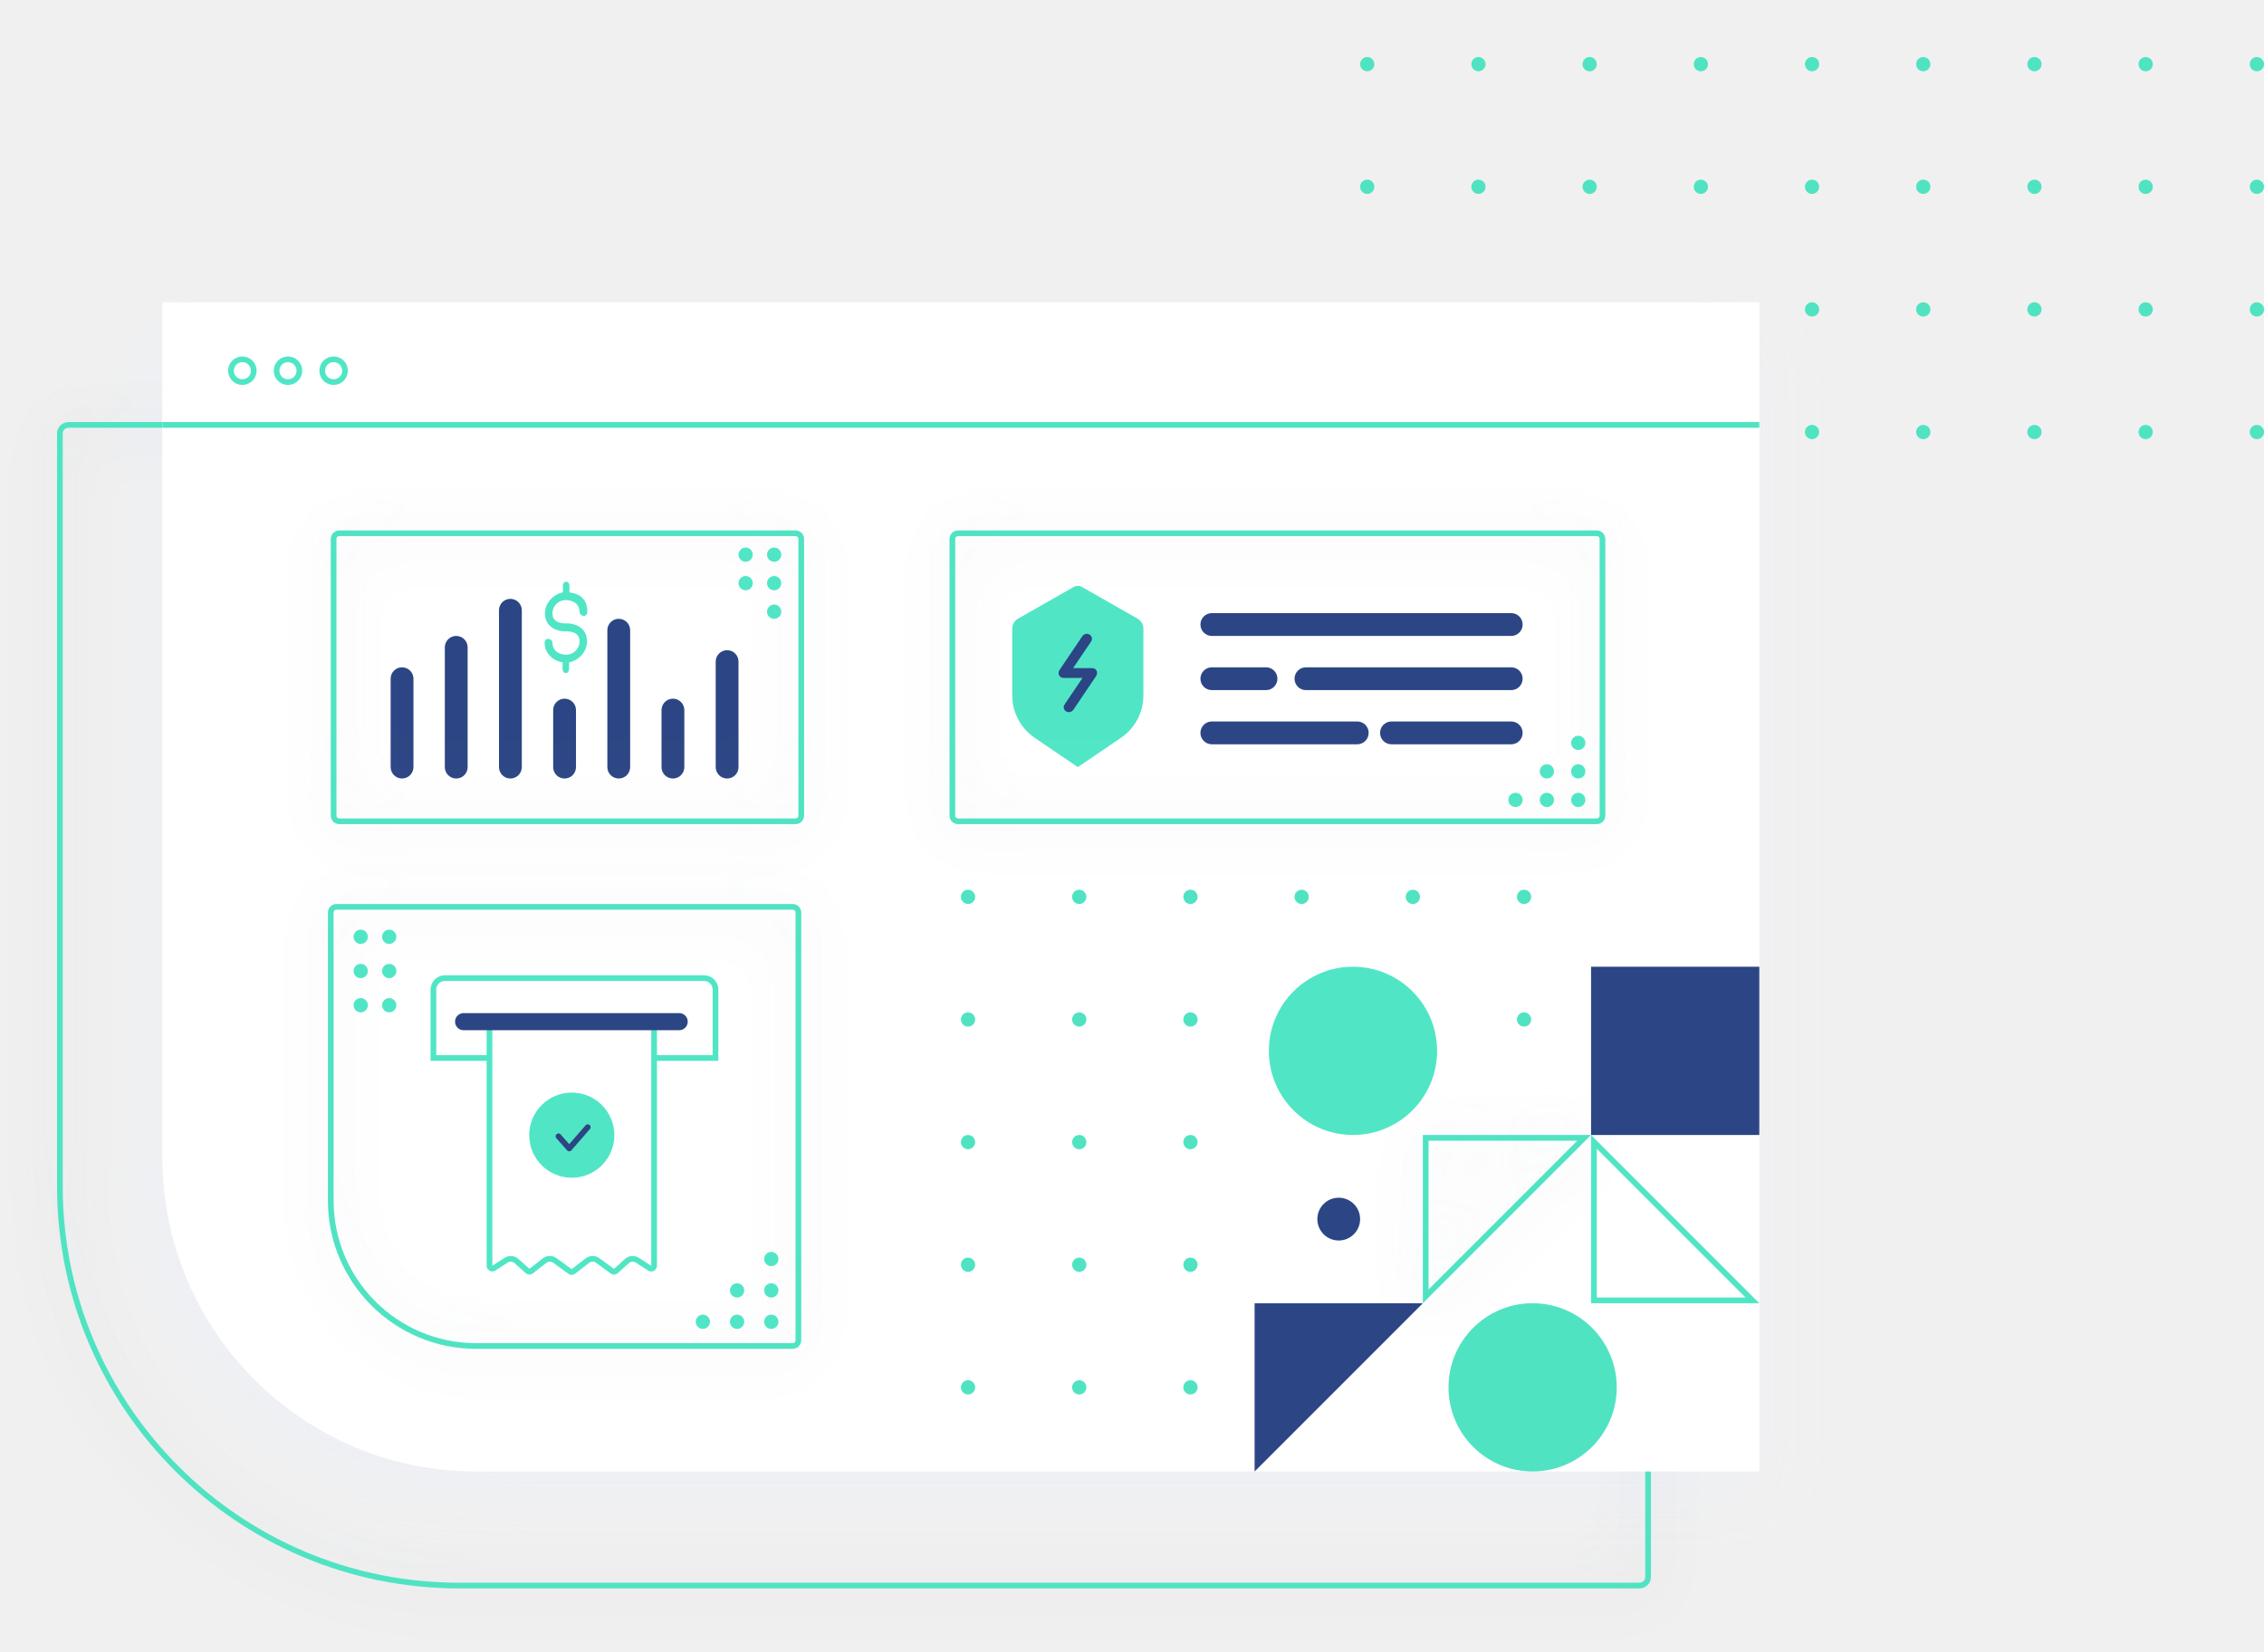
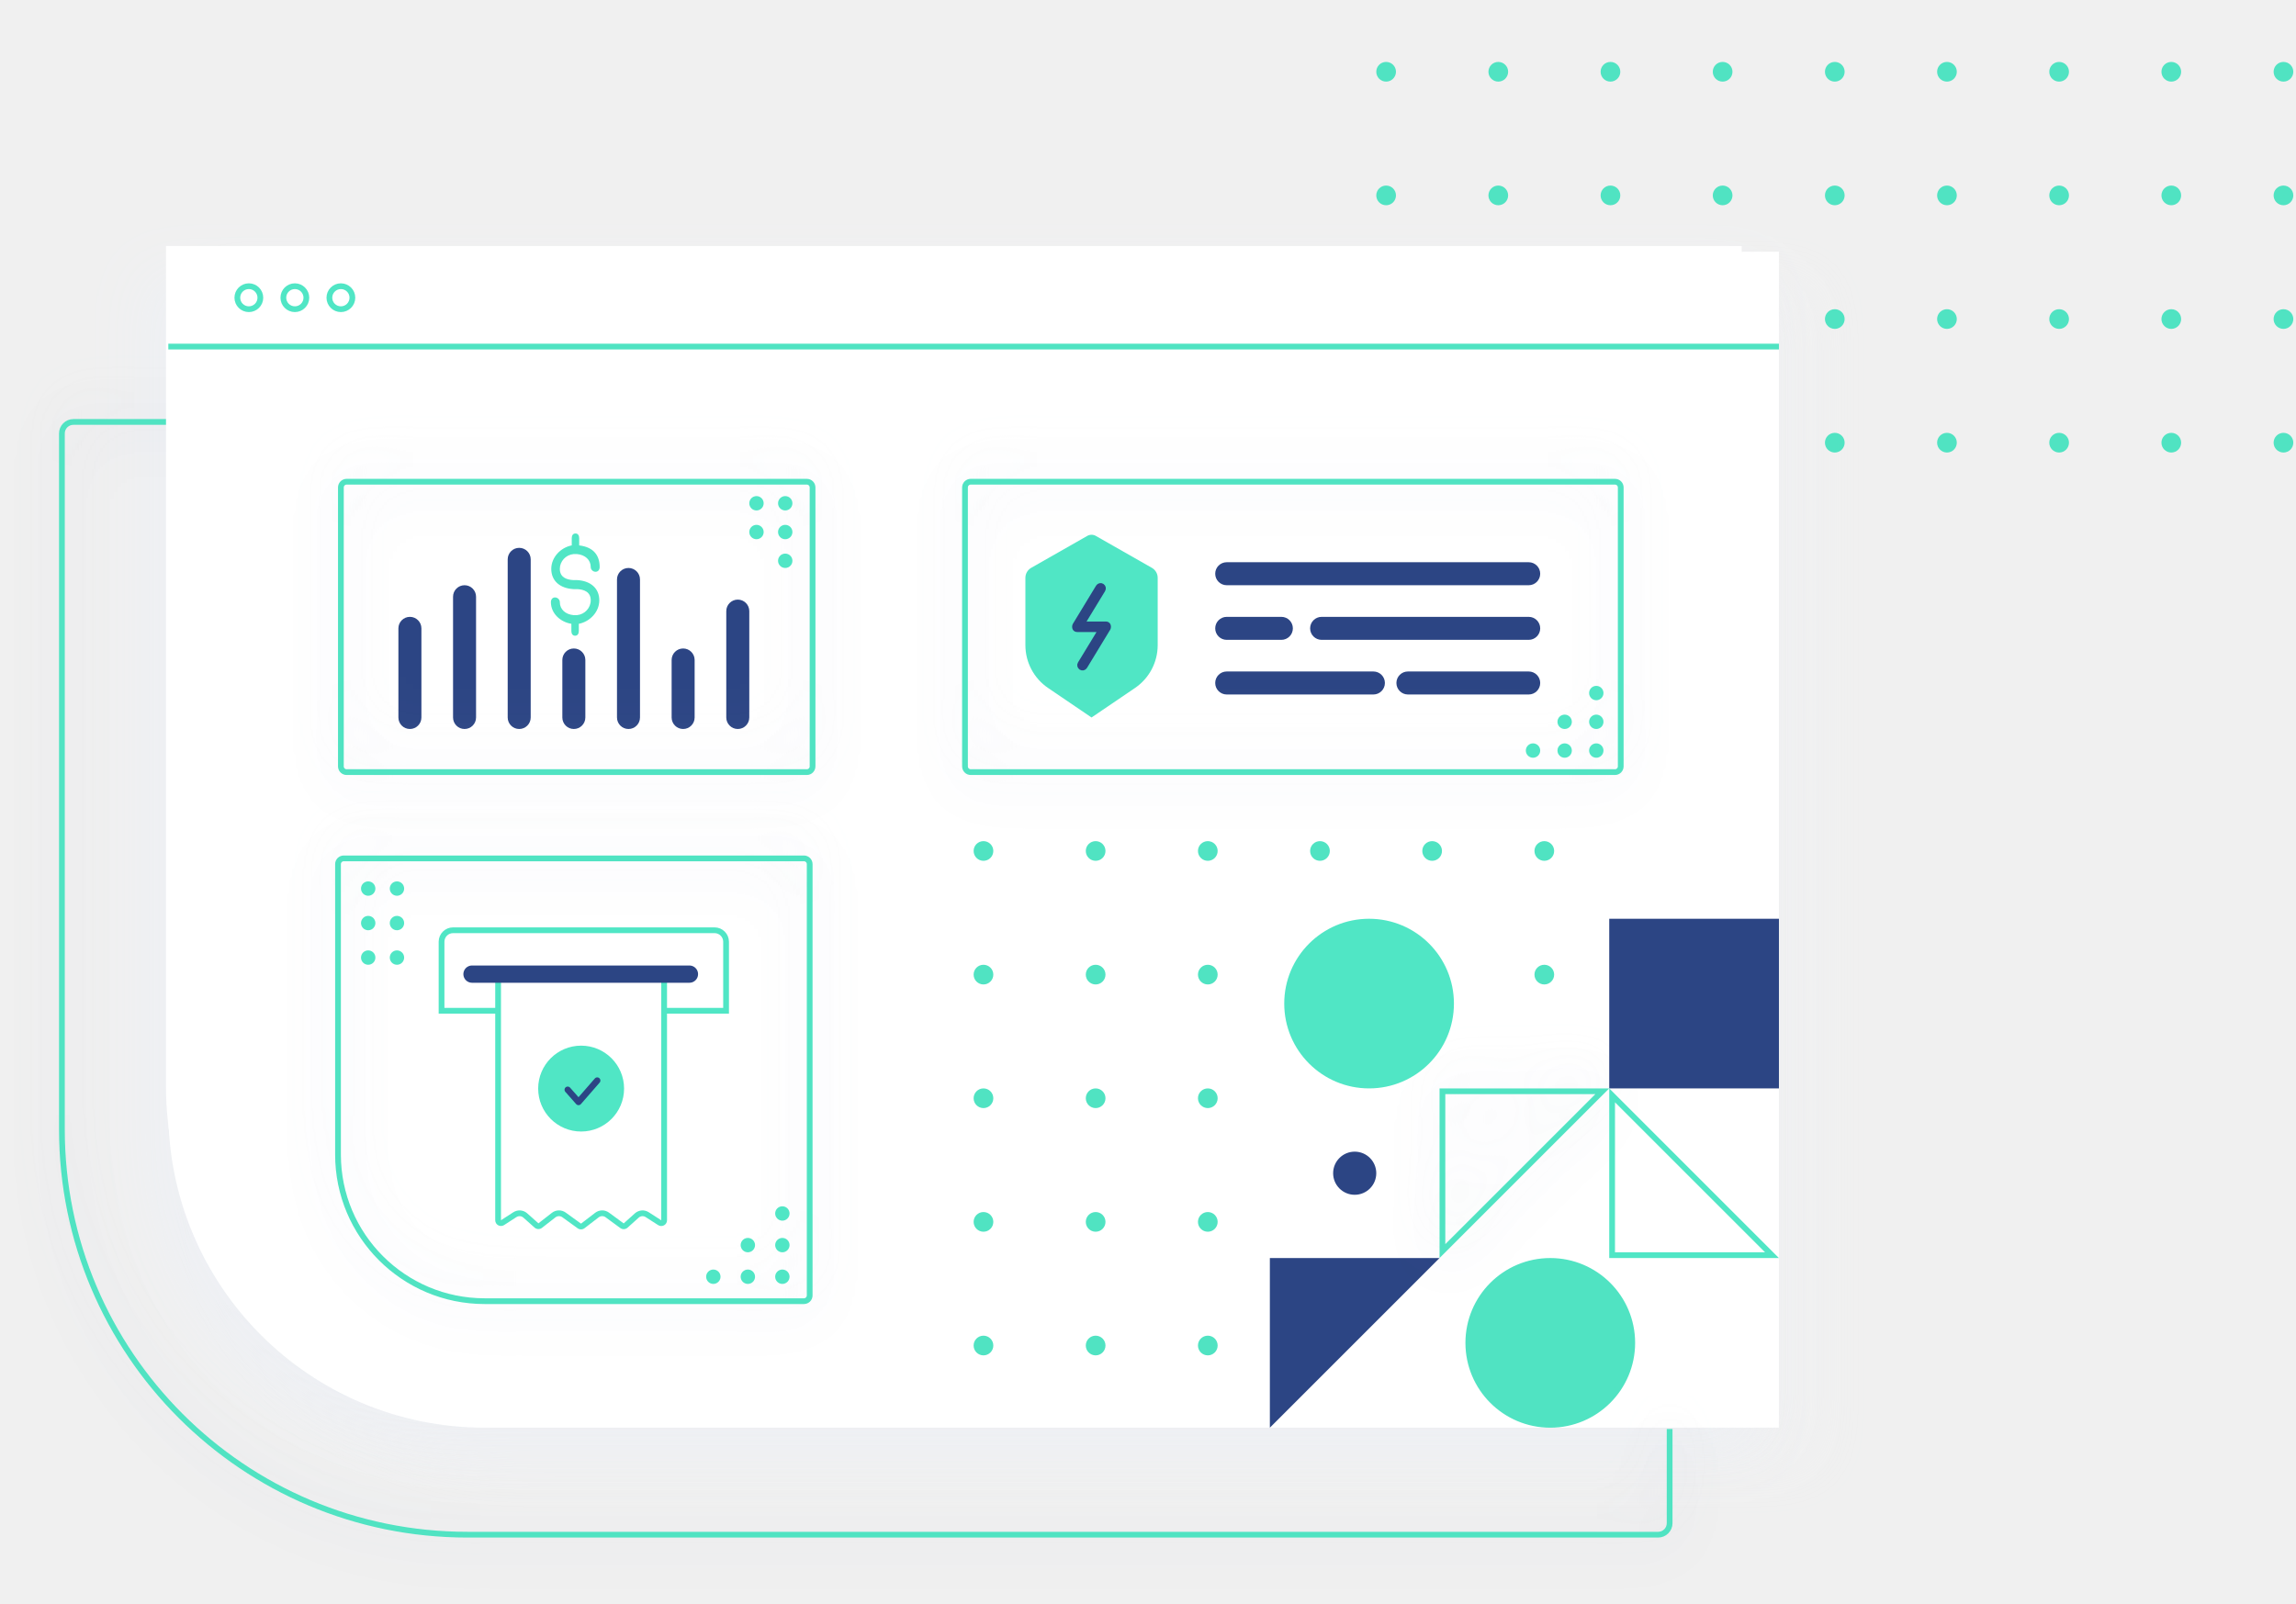
- <svg xmlns="http://www.w3.org/2000/svg" width="794" height="579" viewBox="0 0 794 579" fill="none">
+ <svg xmlns="http://www.w3.org/2000/svg" width="816" height="570" viewBox="0 0 816 570" fill="none">
  <g filter="url(#filter0_dd)">
-     <path d="M57 106H617V515H167C106.249 515 57 465.751 57 405V106Z" fill="white" />
+     <path d="M59.82 89.476H632.231V507.541H172.258C110.16 507.541 59.82 457.2 59.82 395.103V89.476Z" fill="white" />
  </g>
  <g filter="url(#filter1_dd)">
-     <path d="M21 152C21 150.343 22.343 149 24 149H578V553C578 554.657 576.657 556 575 556H161C83.68 556 21 493.32 21 416V152Z" stroke="#50E3C2" stroke-width="2" />
-   </g>
-   <path d="M57 107H617V516H167C106.249 516 57 466.751 57 406V107Z" fill="white" />
-   <circle cx="85" cy="130" r="4" stroke="#50E6C5" stroke-width="2" />
-   <circle cx="101" cy="130" r="4" stroke="#50E6C5" stroke-width="2" />
-   <circle cx="117" cy="130" r="4" stroke="#50E6C5" stroke-width="2" />
-   <path d="M440 516V457H499L440 516Z" fill="#2C4584" />
+     <path d="M593.389 150H26.089C23.831 150 22 151.831 22 154.089V401.452C22 481.05 86.527 545.577 166.125 545.577H589.3C591.558 545.577 593.389 543.746 593.389 541.488V508" stroke="#50E3C2" stroke-width="2.044" />
+   </g>
+   <path d="M59 87.449H619V496.449H169C108.249 496.449 59 447.201 59 386.449V87.449Z" fill="white" />
+   <circle cx="88.441" cy="105.831" r="4.089" stroke="#50E6C5" stroke-width="2.044" />
+   <circle cx="104.795" cy="105.831" r="4.089" stroke="#50E6C5" stroke-width="2.044" />
+   <circle cx="121.15" cy="105.831" r="4.089" stroke="#50E6C5" stroke-width="2.044" />
+   <path d="M451.309 507.541V447.233H511.616L451.309 507.541Z" fill="#2C4584" />
  <g filter="url(#filter2_dd)">
-     <path d="M555.586 399L500 454.586V399H555.586Z" stroke="#50E3C2" stroke-width="2" />
-   </g>
-   <path d="M559 400.414L614.586 456H559V400.414Z" stroke="#50E6C5" stroke-width="2" />
-   <circle cx="474.5" cy="368.5" r="29.5" fill="#50E6C5" />
-   <circle cx="469.5" cy="427.5" r="7.5" fill="#2C4584" />
-   <circle cx="537.5" cy="486.5" r="28.5" fill="#50E3C2" stroke="#50E3C2" stroke-width="2" />
-   <rect x="558" y="339" width="59" height="59" fill="#2C4584" />
-   <circle cx="339.5" cy="314.5" r="2.5" fill="#50E3C2" />
-   <circle cx="339.5" cy="357.5" r="2.5" fill="#50E3C2" />
-   <circle cx="339.5" cy="400.5" r="2.5" fill="#50E3C2" />
-   <circle cx="339.5" cy="443.5" r="2.5" fill="#50E3C2" />
-   <circle cx="339.5" cy="486.5" r="2.5" fill="#50E3C2" />
-   <circle cx="378.5" cy="314.5" r="2.5" fill="#50E3C2" />
-   <circle cx="378.5" cy="357.5" r="2.5" fill="#50E3C2" />
-   <circle cx="378.5" cy="400.5" r="2.5" fill="#50E3C2" />
-   <circle cx="378.5" cy="443.5" r="2.5" fill="#50E3C2" />
-   <circle cx="378.5" cy="486.5" r="2.5" fill="#50E3C2" />
-   <circle cx="417.5" cy="314.5" r="2.5" fill="#50E3C2" />
-   <circle cx="417.5" cy="357.5" r="2.5" fill="#50E3C2" />
-   <circle cx="417.5" cy="400.5" r="2.5" fill="#50E3C2" />
-   <circle cx="417.5" cy="443.5" r="2.5" fill="#50E3C2" />
-   <circle cx="417.5" cy="486.5" r="2.5" fill="#50E3C2" />
-   <circle cx="456.5" cy="314.5" r="2.5" fill="#50E3C2" />
-   <circle cx="495.5" cy="314.5" r="2.5" fill="#50E3C2" />
-   <circle cx="534.5" cy="314.5" r="2.5" fill="#50E3C2" />
-   <circle cx="534.5" cy="357.5" r="2.5" fill="#50E3C2" />
-   <rect x="137" y="234" width="8" height="39" rx="4" fill="#2C4584" />
-   <rect x="156" y="223" width="8" height="50" rx="4" fill="#2C4584" />
-   <rect x="175" y="210" width="8" height="63" rx="4" fill="#2C4584" />
-   <rect x="194" y="245" width="8" height="28" rx="4" fill="#2C4584" />
-   <rect x="213" y="217" width="8" height="56" rx="4" fill="#2C4584" />
-   <rect x="232" y="245" width="8" height="28" rx="4" fill="#2C4584" />
-   <rect x="251" y="228" width="8" height="45" rx="4" fill="#2C4584" />
-   <path d="M197.985 210.445C198.328 210.445 198.672 210.445 199.015 210.445C201.534 210.671 203.252 212.254 203.252 214.516C203.252 215.307 203.939 215.986 204.74 215.986C205.542 215.986 206 215.307 206 214.516C206 211.011 204.282 208.297 199.702 207.731V205.47C199.702 204.678 199.359 204 198.557 204C197.756 204 197.412 204.678 197.412 205.47V207.731C193.977 208.41 191.115 211.463 191.115 215.081C191.115 218.813 193.748 221.187 197.985 221.413C198.328 221.413 198.557 221.413 199.13 221.413C201.076 221.526 203.252 222.205 203.252 224.919C203.252 227.293 201.42 229.329 199.015 229.555C198.672 229.555 198.328 229.555 197.985 229.555C195.466 229.329 193.748 227.746 193.748 225.484C193.748 224.693 193.061 224.014 192.26 224.014C191.458 224.014 191 224.693 191 225.484C191 228.989 193.863 231.703 197.298 232.269V234.53C197.298 235.322 197.641 236 198.443 236C199.244 236 199.588 235.322 199.588 234.53V232.269C203.023 231.59 205.885 228.537 205.885 224.919C205.885 221.187 203.252 218.813 199.015 218.587C198.672 218.587 198.443 218.587 197.87 218.587C195.924 218.473 193.748 217.795 193.748 215.081C193.748 212.707 195.58 210.671 197.985 210.445Z" fill="#50E6C5" />
+     <path d="M569.456 387.948L512.638 444.765V387.948H569.456Z" stroke="#50E3C2" stroke-width="2.044" />
+   </g>
+   <path d="M572.946 389.393L629.764 446.211H572.946V389.393Z" stroke="#50E6C5" stroke-width="2.044" />
+   <circle cx="486.573" cy="356.772" r="30.154" fill="#50E6C5" />
+   <circle cx="481.462" cy="417.079" r="7.666" fill="#2C4584" />
+   <circle cx="550.97" cy="477.387" r="29.132" fill="#50E3C2" stroke="#50E3C2" stroke-width="2.044" />
+   <rect x="571.924" y="326.618" width="60.308" height="60.308" fill="#2C4584" />
+   <circle cx="349.526" cy="302.519" r="3.5" fill="#50E3C2" />
+   <circle cx="349.526" cy="346.472" r="3.5" fill="#50E3C2" />
+   <circle cx="349.526" cy="390.425" r="3.5" fill="#50E3C2" />
+   <circle cx="349.526" cy="434.378" r="3.5" fill="#50E3C2" />
+   <circle cx="349.526" cy="478.331" r="3.5" fill="#50E3C2" />
+   <circle cx="389.39" cy="302.519" r="3.5" fill="#50E3C2" />
+   <circle cx="389.39" cy="346.472" r="3.5" fill="#50E3C2" />
+   <circle cx="389.39" cy="390.425" r="3.5" fill="#50E3C2" />
+   <circle cx="389.39" cy="434.378" r="3.5" fill="#50E3C2" />
+   <circle cx="389.39" cy="478.331" r="3.5" fill="#50E3C2" />
+   <circle cx="429.255" cy="302.519" r="3.5" fill="#50E3C2" />
+   <circle cx="429.255" cy="346.472" r="3.5" fill="#50E3C2" />
+   <circle cx="429.255" cy="390.425" r="3.5" fill="#50E3C2" />
+   <circle cx="429.255" cy="434.378" r="3.5" fill="#50E3C2" />
+   <circle cx="429.255" cy="478.331" r="3.5" fill="#50E3C2" />
+   <circle cx="469.119" cy="302.519" r="3.5" fill="#50E3C2" />
+   <circle cx="508.983" cy="302.519" r="3.5" fill="#50E3C2" />
+   <circle cx="548.848" cy="302.519" r="3.5" fill="#50E3C2" />
+   <circle cx="548.848" cy="346.472" r="3.5" fill="#50E3C2" />
+   <rect x="141.593" y="219.291" width="8.177" height="39.864" rx="4.089" fill="#2C4584" />
+   <rect x="161.014" y="208.047" width="8.177" height="51.108" rx="4.089" fill="#2C4584" />
+   <rect x="180.435" y="194.759" width="8.177" height="64.396" rx="4.089" fill="#2C4584" />
+   <rect x="199.856" y="230.534" width="8.177" height="28.621" rx="4.089" fill="#2C4584" />
+   <rect x="219.278" y="201.914" width="8.177" height="57.241" rx="4.089" fill="#2C4584" />
+   <rect x="238.698" y="230.534" width="8.177" height="28.621" rx="4.089" fill="#2C4584" />
+   <rect x="258.12" y="213.158" width="8.177" height="45.997" rx="4.089" fill="#2C4584" />
+   <path d="M203.861 196.97C204.258 196.97 204.654 196.97 205.051 196.97C207.962 197.227 209.947 199.026 209.947 201.595C209.947 202.494 210.741 203.265 211.667 203.265C212.593 203.265 213.122 202.494 213.122 201.595C213.122 197.613 211.138 194.529 205.845 193.887V191.318C205.845 190.419 205.448 189.648 204.522 189.648C203.596 189.648 203.199 190.419 203.199 191.318V193.887C199.23 194.658 195.922 198.126 195.922 202.237C195.922 206.476 198.965 209.174 203.861 209.431C204.258 209.431 204.522 209.431 205.184 209.431C207.433 209.559 209.947 210.33 209.947 213.413C209.947 216.111 207.83 218.423 205.051 218.68C204.654 218.68 204.258 218.68 203.861 218.68C200.95 218.423 198.965 216.625 198.965 214.056C198.965 213.156 198.171 212.386 197.245 212.386C196.319 212.386 195.79 213.156 195.79 214.056C195.79 218.038 199.098 221.121 203.067 221.763V224.332C203.067 225.232 203.464 226.002 204.39 226.002C205.316 226.002 205.713 225.232 205.713 224.332V221.763C209.682 220.992 212.99 217.524 212.99 213.413C212.99 209.174 209.947 206.476 205.051 206.219C204.654 206.219 204.39 206.219 203.728 206.219C201.479 206.091 198.965 205.32 198.965 202.237C198.965 199.539 201.082 197.227 203.861 196.97Z" fill="#50E6C5" />
  <g filter="url(#filter3_dd)">
-     <rect x="117" y="187" width="164" height="101" rx="2" stroke="#50E3C2" stroke-width="2" />
-   </g>
-   <path d="M357.02 216.952L376.515 205.846C377.436 205.322 378.564 205.322 379.485 205.846L398.98 216.952C400.229 217.663 401 218.99 401 220.427V243.844C401 249.808 398.047 255.384 393.114 258.735L378 269L362.886 258.735C357.953 255.384 355 249.808 355 243.844V220.427C355 218.99 355.771 217.663 357.02 216.952Z" fill="#50E6C5" />
-   <rect width="27" height="8" rx="4" transform="matrix(-1 0 0 1 448 234)" fill="#2C4584" />
-   <rect x="484" y="253" width="50" height="8" rx="4" fill="#2C4584" />
-   <rect x="421" y="253" width="59" height="8" rx="4" fill="#2C4584" />
-   <rect x="454" y="234" width="80" height="8" rx="4" fill="#2C4584" />
-   <rect x="421" y="215" width="113" height="8" rx="4" fill="#2C4584" />
-   <path d="M382.883 235.024H374.938L382.055 224.508C382.386 224.058 382.221 223.457 381.724 223.156C381.228 222.856 380.566 223.006 380.234 223.457L372.124 235.474C371.959 235.775 371.959 236.225 372.124 236.526C372.29 236.826 372.621 236.976 373.117 236.976H381.062L373.945 247.492C373.614 247.942 373.779 248.543 374.276 248.844C374.772 249.144 375.434 248.994 375.766 248.543L383.876 236.526C384.041 236.225 384.041 235.775 383.876 235.474C383.71 235.174 383.379 235.024 382.883 235.024Z" fill="#2C4584" stroke="#2C4584" stroke-width="1.5" stroke-miterlimit="10" />
+     <rect x="121.15" y="171.249" width="167.635" height="103.238" rx="2.044" stroke="#50E3C2" stroke-width="2.044" />
+   </g>
+   <path d="M366.49 201.864L386.417 190.513C387.358 189.977 388.511 189.977 389.452 190.513L409.379 201.864C410.656 202.592 411.444 203.948 411.444 205.417V229.353C411.444 235.449 408.425 241.149 403.383 244.573L387.935 255.066L372.486 244.573C367.444 241.149 364.425 235.449 364.425 229.353V205.417C364.425 203.948 365.213 202.592 366.49 201.864Z" fill="#50E6C5" />
+   <rect width="27.598" height="8.177" rx="4.089" transform="matrix(-1 0 0 1 459.486 219.291)" fill="#2C4584" />
+   <rect x="496.284" y="238.712" width="51.108" height="8.177" rx="4.089" fill="#2C4584" />
+   <rect x="431.887" y="238.712" width="60.308" height="8.177" rx="4.089" fill="#2C4584" />
+   <rect x="465.619" y="219.291" width="81.773" height="8.177" rx="4.089" fill="#2C4584" />
+   <rect x="431.887" y="199.87" width="115.504" height="8.177" rx="4.089" fill="#2C4584" />
+   <path d="M392.925 221.707H384.805L392.08 209.76C392.418 209.248 392.249 208.566 391.741 208.224C391.234 207.883 390.557 208.054 390.218 208.566L381.928 222.219C381.759 222.56 381.759 223.072 381.928 223.413C382.098 223.755 382.436 223.925 382.944 223.925H391.064L383.789 235.871C383.451 236.383 383.62 237.066 384.128 237.407C384.635 237.749 385.312 237.578 385.65 237.066L393.941 223.413C394.11 223.072 394.11 222.56 393.941 222.219C393.771 221.877 393.433 221.707 392.925 221.707Z" fill="#2C4584" stroke="#2C4584" stroke-width="1.533" stroke-miterlimit="10" />
  <g filter="url(#filter4_dd)">
-     <rect x="334" y="187" width="228" height="101" rx="2" stroke="#50E3C2" stroke-width="2" />
-   </g>
-   <path d="M57 149H617" stroke="#50E3C2" stroke-width="2" />
-   <circle r="2.5" transform="matrix(1 0 0 -1 553.5 270.5)" fill="#50E6C5" />
-   <circle r="2.5" transform="matrix(1 0 0 -1 553.5 260.5)" fill="#50E6C5" />
-   <circle r="2.5" transform="matrix(1 0 0 -1 553.5 280.5)" fill="#50E6C5" />
-   <circle r="2.5" transform="matrix(1 0 0 -1 542.5 280.5)" fill="#50E6C5" />
-   <circle r="2.5" transform="matrix(1 0 0 -1 542.5 270.5)" fill="#50E6C5" />
-   <circle r="2.5" transform="matrix(1 0 0 -1 531.5 280.5)" fill="#50E6C5" />
-   <circle r="2.5" transform="matrix(1 0 0 -1 261.5 194.5)" fill="#50E6C5" />
-   <circle r="2.5" transform="matrix(1 0 0 -1 271.5 194.5)" fill="#50E6C5" />
-   <circle r="2.5" transform="matrix(1 0 0 -1 271.5 204.5)" fill="#50E6C5" />
-   <circle r="2.5" transform="matrix(1 0 0 -1 271.5 214.5)" fill="#50E6C5" />
-   <circle r="2.5" transform="matrix(1 0 0 -1 261.5 204.5)" fill="#50E6C5" />
-   <path d="M171.972 370.999H152V347C152 344.791 153.791 343 156 343H246.929C249.138 343 250.929 344.791 250.929 347V370.999H229.099" stroke="#50E6C5" stroke-width="2" />
+     <rect x="342.959" y="171.249" width="233.053" height="103.238" rx="2.044" stroke="#50E3C2" stroke-width="2.044" />
+   </g>
+   <path d="M59.82 123.207H632.231" stroke="#50E3C2" stroke-width="2.044" />
+   <circle r="2.555" transform="matrix(1 0 0 -1 567.324 256.6)" fill="#50E6C5" />
+   <circle r="2.555" transform="matrix(1 0 0 -1 567.324 246.378)" fill="#50E6C5" />
+   <circle r="2.555" transform="matrix(1 0 0 -1 567.324 266.821)" fill="#50E6C5" />
+   <circle r="2.555" transform="matrix(1 0 0 -1 556.08 266.821)" fill="#50E6C5" />
+   <circle r="2.555" transform="matrix(1 0 0 -1 556.08 256.6)" fill="#50E6C5" />
+   <circle r="2.555" transform="matrix(1 0 0 -1 544.837 266.821)" fill="#50E6C5" />
+   <circle r="2.555" transform="matrix(1 0 0 -1 268.853 178.915)" fill="#50E6C5" />
+   <circle r="2.555" transform="matrix(1 0 0 -1 279.074 178.915)" fill="#50E6C5" />
+   <circle r="2.555" transform="matrix(1 0 0 -1 279.074 189.137)" fill="#50E6C5" />
+   <circle r="2.555" transform="matrix(1 0 0 -1 279.074 199.359)" fill="#50E6C5" />
+   <circle r="2.555" transform="matrix(1 0 0 -1 268.853 189.137)" fill="#50E6C5" />
+   <path d="M177.34 359.326H156.926V334.795C156.926 332.537 158.756 330.706 161.014 330.706H253.958C256.216 330.706 258.047 332.537 258.047 334.795V359.326H235.734" stroke="#50E6C5" stroke-width="2.044" />
  <mask id="path-63-inside-1" fill="white">
-     <path d="M170.666 356.999H230.396V443.865C230.396 445.447 228.646 446.403 227.315 445.547L222.97 442.754C222.212 442.267 221.221 442.347 220.551 442.95L216.673 446.44C215.968 447.074 214.916 447.127 214.152 446.566L209.038 442.816C208.321 442.29 207.343 442.301 206.637 442.842L201.713 446.621C201.011 447.16 200.04 447.174 199.324 446.656L193.999 442.808C193.278 442.287 192.299 442.305 191.598 442.852L186.914 446.503C186.152 447.097 185.074 447.061 184.353 446.418L180.458 442.943C179.786 442.344 178.796 442.268 178.04 442.757L173.752 445.531C172.422 446.392 170.666 445.437 170.666 443.852V356.999Z" />
+     <path d="M176.005 345.016H237.059V433.807C237.059 435.424 235.27 436.401 233.909 435.526L229.468 432.672C228.693 432.173 227.68 432.255 226.995 432.872L223.031 436.439C222.312 437.087 221.236 437.141 220.455 436.568L215.227 432.734C214.494 432.197 213.495 432.208 212.774 432.761L207.74 436.624C207.023 437.174 206.03 437.189 205.298 436.66L199.855 432.726C199.118 432.194 198.118 432.212 197.401 432.771L192.613 436.503C191.834 437.11 190.733 437.074 189.996 436.416L186.014 432.865C185.327 432.252 184.315 432.174 183.542 432.674L179.16 435.51C177.8 436.39 176.005 435.414 176.005 433.794V345.016Z" />
  </mask>
-   <path d="M170.666 356.999V354.999H168.666V356.999H170.666ZM230.396 356.999H232.396V354.999H230.396V356.999ZM222.97 442.754L221.889 444.437L222.97 442.754ZM220.551 442.95L219.213 441.464L220.551 442.95ZM209.038 442.816L207.855 444.429L209.038 442.816ZM206.637 442.842L205.42 441.256L206.637 442.842ZM214.152 446.566L215.335 444.954L214.152 446.566ZM216.673 446.44L215.335 444.954L216.673 446.44ZM180.458 442.943L179.126 444.436L180.458 442.943ZM178.04 442.757L176.953 441.078L178.04 442.757ZM193.999 442.808L195.17 441.187L193.999 442.808ZM191.598 442.852L190.368 441.274L191.598 442.852ZM186.914 446.503L188.144 448.08L186.914 446.503ZM184.353 446.418L183.022 447.91L184.353 446.418ZM199.324 446.656L200.495 445.035L199.324 446.656ZM201.713 446.621L200.495 445.035L201.713 446.621ZM173.752 445.531L172.666 443.852L173.752 445.531ZM227.315 445.547L226.233 447.23L227.315 445.547ZM170.666 358.999H230.396V354.999H170.666V358.999ZM228.396 356.999V443.865H232.396V356.999H228.396ZM172.666 443.852V356.999H168.666V443.852H172.666ZM200.495 445.035L195.17 441.187L192.827 444.429L198.152 448.277L200.495 445.035ZM190.368 441.274L185.685 444.925L188.144 448.08L192.827 444.429L190.368 441.274ZM185.685 444.925L181.789 441.451L179.126 444.436L183.022 447.91L185.685 444.925ZM176.953 441.078L172.666 443.852L174.839 447.21L179.126 444.436L176.953 441.078ZM215.335 444.954L210.22 441.203L207.855 444.429L212.969 448.179L215.335 444.954ZM205.42 441.256L200.495 445.035L202.93 448.208L207.855 444.429L205.42 441.256ZM228.396 443.865L224.052 441.072L221.889 444.437L226.233 447.23L228.396 443.865ZM219.213 441.464L215.335 444.954L218.011 447.927L221.889 444.437L219.213 441.464ZM224.052 441.072C222.535 440.097 220.553 440.257 219.213 441.464L221.889 444.437H221.889L224.052 441.072ZM210.22 441.203C208.786 440.152 206.83 440.173 205.42 441.256L207.855 444.429L210.22 441.203ZM212.969 448.179C214.497 449.3 216.602 449.194 218.011 447.927L215.335 444.954L212.969 448.179ZM181.789 441.451C180.445 440.252 178.465 440.099 176.953 441.078L179.126 444.436H179.126L181.789 441.451ZM195.17 441.187C193.728 440.145 191.771 440.181 190.368 441.274L192.827 444.429L195.17 441.187ZM185.685 444.925H185.685L183.022 447.91C184.464 449.197 186.62 449.268 188.144 448.08L185.685 444.925ZM198.152 448.277C199.585 449.312 201.528 449.284 202.93 448.208L200.495 445.035L198.152 448.277ZM168.666 443.852C168.666 447.022 172.177 448.932 174.839 447.21L172.666 443.852H172.666H168.666ZM228.396 443.865V443.865L226.233 447.23C228.895 448.941 232.396 447.03 232.396 443.865H228.396Z" fill="#50E6C5" mask="url(#path-63-inside-1)" />
-   <path d="M162.591 358.258H238.188" stroke="#2C4584" stroke-width="6" stroke-linecap="round" stroke-linejoin="round" />
-   <circle cx="200.531" cy="398.064" r="14.933" fill="#50E6C5" />
-   <path d="M195.865 398.464L199.629 402.73L206.131 395.264" stroke="#2C4584" stroke-width="2" stroke-linecap="round" stroke-linejoin="round" />
+   <path d="M176.005 345.016V342.972H173.961V345.016H176.005ZM237.059 345.016H239.103V342.972H237.059V345.016ZM229.468 432.672L230.574 430.952L229.468 432.672ZM226.995 432.872L228.363 434.391L226.995 432.872ZM215.227 432.734L216.436 431.086L215.227 432.734ZM212.774 432.761L214.018 434.383L212.774 432.761ZM220.455 436.568L221.664 434.92L220.455 436.568ZM223.031 436.439L221.664 434.92L223.031 436.439ZM183.542 432.674L184.653 434.39L183.542 432.674ZM199.855 432.726L198.658 434.383L199.855 432.726ZM197.401 432.771L196.144 431.159L197.401 432.771ZM192.613 436.503L193.87 438.115L192.613 436.503ZM189.996 436.416L188.635 437.942L189.996 436.416ZM205.298 436.66L204.101 438.317L205.298 436.66ZM207.74 436.624L208.985 438.246L207.74 436.624ZM179.16 435.51L178.049 433.794L179.16 435.51ZM176.005 347.06H237.059V342.972H176.005V347.06ZM235.015 345.016V433.807H239.103V345.016H235.015ZM178.049 433.794V345.016H173.961V433.794H178.049ZM206.495 435.003L201.052 431.069L198.658 434.383L204.101 438.317L206.495 435.003ZM196.144 431.159L191.357 434.891L193.87 438.115L198.658 434.383L196.144 431.159ZM191.357 434.891L187.375 431.339L184.653 434.39L188.635 437.942L191.357 434.891ZM182.432 430.958L178.049 433.794L180.27 437.226L184.653 434.39L182.432 430.958ZM221.664 434.92L216.436 431.086L214.018 434.383L219.246 438.217L221.664 434.92ZM211.529 431.139L206.495 435.003L208.985 438.246L214.018 434.383L211.529 431.139ZM235.015 433.807L230.574 430.952L228.363 434.391L232.804 437.246L235.015 433.807ZM225.628 431.352L221.664 434.92L224.399 437.959L228.363 434.391L225.628 431.352ZM230.574 430.952C229.023 429.955 226.998 430.119 225.628 431.352L228.363 434.391L230.574 430.952ZM216.436 431.086C214.97 430.011 212.971 430.033 211.529 431.139L214.018 434.383L216.436 431.086ZM219.246 438.217C220.808 439.362 222.959 439.254 224.399 437.959L221.664 434.92L219.246 438.217ZM187.375 431.339C186.001 430.114 183.977 429.958 182.432 430.958L184.653 434.39L187.375 431.339ZM201.052 431.069C199.578 430.004 197.578 430.041 196.144 431.159L198.658 434.383H198.658L201.052 431.069ZM191.357 434.891H191.357L188.635 437.942C190.109 439.257 192.312 439.33 193.87 438.115L191.357 434.891ZM204.101 438.317C205.565 439.375 207.551 439.346 208.985 438.246L206.495 435.003H206.495L204.101 438.317ZM173.961 433.794C173.961 437.034 177.55 438.987 180.27 437.226L178.049 433.794H178.049H173.961ZM235.015 433.807V433.807L232.804 437.246C235.525 438.995 239.103 437.042 239.103 433.807H235.015Z" fill="#50E6C5" mask="url(#path-63-inside-1)" />
+   <path d="M167.752 346.302H245.024" stroke="#2C4584" stroke-width="6.133" stroke-linecap="round" stroke-linejoin="round" />
+   <circle cx="206.532" cy="386.991" r="15.264" fill="#50E6C5" />
+   <path d="M201.762 387.4L205.61 391.761L212.256 384.129" stroke="#2C4584" stroke-width="2.249" stroke-linecap="round" stroke-linejoin="round" />
  <g filter="url(#filter5_dd)">
-     <path d="M116 320C116 318.895 116.895 318 118 318H278C279.105 318 280 318.895 280 320V470C280 471.105 279.105 472 278 472H167C138.833 472 116 449.167 116 421V320Z" stroke="#50E3C2" stroke-width="2" />
-   </g>
-   <circle r="2.5" transform="matrix(1 0 0 -1 136.5 328.5)" fill="#50E6C5" />
-   <circle r="2.5" transform="matrix(1 0 0 -1 136.5 340.5)" fill="#50E6C5" />
-   <circle r="2.5" transform="matrix(1 0 0 -1 136.5 352.5)" fill="#50E6C5" />
-   <circle r="2.5" transform="matrix(1 0 0 -1 270.5 463.5)" fill="#50E6C5" />
-   <circle r="2.5" transform="matrix(1 0 0 -1 258.5 463.5)" fill="#50E6C5" />
-   <circle r="2.5" transform="matrix(1 0 0 -1 246.5 463.5)" fill="#50E6C5" />
-   <circle r="2.5" transform="matrix(1 0 0 -1 258.5 452.5)" fill="#50E6C5" />
-   <circle r="2.5" transform="matrix(1 0 0 -1 270.5 452.5)" fill="#50E6C5" />
-   <circle r="2.5" transform="matrix(1 0 0 -1 270.5 441.5)" fill="#50E6C5" />
-   <circle r="2.5" transform="matrix(1 0 0 -1 126.5 328.5)" fill="#50E6C5" />
-   <circle r="2.5" transform="matrix(1 0 0 -1 126.5 340.5)" fill="#50E6C5" />
-   <circle r="2.5" transform="matrix(1 0 0 -1 126.5 352.5)" fill="#50E6C5" />
-   <circle cx="635.5" cy="22.5" r="2.5" fill="#50E3C2" />
-   <circle cx="635.5" cy="65.5" r="2.5" fill="#50E3C2" />
-   <circle cx="635.5" cy="108.5" r="2.5" fill="#50E3C2" />
-   <circle cx="635.5" cy="151.5" r="2.5" fill="#50E3C2" />
-   <circle cx="674.5" cy="22.5" r="2.5" fill="#50E3C2" />
-   <circle cx="557.5" cy="22.5" r="2.5" fill="#50E3C2" />
-   <circle cx="596.5" cy="22.5" r="2.5" fill="#50E3C2" />
-   <circle cx="674.5" cy="65.5" r="2.5" fill="#50E3C2" />
-   <circle cx="557.5" cy="65.5" r="2.5" fill="#50E3C2" />
-   <circle cx="596.5" cy="65.5" r="2.5" fill="#50E3C2" />
-   <circle cx="479.5" cy="22.5" r="2.5" fill="#50E3C2" />
-   <circle cx="518.5" cy="22.5" r="2.5" fill="#50E3C2" />
-   <circle cx="479.5" cy="65.5" r="2.5" fill="#50E3C2" />
-   <circle cx="518.5" cy="65.5" r="2.5" fill="#50E3C2" />
-   <circle cx="674.5" cy="108.5" r="2.5" fill="#50E3C2" />
-   <circle cx="674.5" cy="151.5" r="2.5" fill="#50E3C2" />
-   <circle cx="713.5" cy="22.5" r="2.5" fill="#50E3C2" />
-   <circle cx="713.5" cy="65.5" r="2.5" fill="#50E3C2" />
-   <circle cx="713.5" cy="108.5" r="2.5" fill="#50E3C2" />
-   <circle cx="713.5" cy="151.5" r="2.5" fill="#50E3C2" />
-   <circle cx="752.5" cy="22.5" r="2.5" fill="#50E3C2" />
-   <circle cx="752.5" cy="65.5" r="2.5" fill="#50E3C2" />
-   <circle cx="752.5" cy="108.5" r="2.5" fill="#50E3C2" />
-   <circle cx="752.5" cy="151.5" r="2.5" fill="#50E3C2" />
-   <circle cx="791.5" cy="22.5" r="2.5" fill="#50E3C2" />
-   <circle cx="791.5" cy="65.5" r="2.5" fill="#50E3C2" />
-   <circle cx="791.5" cy="108.5" r="2.5" fill="#50E3C2" />
-   <circle cx="791.5" cy="151.5" r="2.5" fill="#50E3C2" />
+     <path d="M120.128 307.197C120.128 306.068 121.043 305.152 122.172 305.152H285.718C286.847 305.152 287.762 306.068 287.762 307.197V460.521C287.762 461.65 286.847 462.565 285.718 462.565H172.258C143.467 462.565 120.128 439.226 120.128 410.435V307.197Z" stroke="#50E3C2" stroke-width="2.044" />
+   </g>
+   <circle r="2.555" transform="matrix(1 0 0 -1 141.082 315.885)" fill="#50E6C5" />
+   <circle r="2.555" transform="matrix(1 0 0 -1 141.082 328.151)" fill="#50E6C5" />
+   <circle r="2.555" transform="matrix(1 0 0 -1 141.082 340.417)" fill="#50E6C5" />
+   <circle r="2.555" transform="matrix(1 0 0 -1 278.052 453.877)" fill="#50E6C5" />
+   <circle r="2.555" transform="matrix(1 0 0 -1 265.786 453.877)" fill="#50E6C5" />
+   <circle r="2.555" transform="matrix(1 0 0 -1 253.52 453.877)" fill="#50E6C5" />
+   <circle r="2.555" transform="matrix(1 0 0 -1 265.786 442.633)" fill="#50E6C5" />
+   <circle r="2.555" transform="matrix(1 0 0 -1 278.052 442.633)" fill="#50E6C5" />
+   <circle r="2.555" transform="matrix(1 0 0 -1 278.052 431.389)" fill="#50E6C5" />
+   <circle r="2.555" transform="matrix(1 0 0 -1 130.86 315.885)" fill="#50E6C5" />
+   <circle r="2.555" transform="matrix(1 0 0 -1 130.86 328.151)" fill="#50E6C5" />
+   <circle r="2.555" transform="matrix(1 0 0 -1 130.86 340.417)" fill="#50E6C5" />
+   <circle cx="652.086" cy="25.513" r="3.5" fill="#50E3C2" />
+   <circle cx="652.086" cy="69.466" r="3.5" fill="#50E3C2" />
+   <circle cx="652.086" cy="113.419" r="3.5" fill="#50E3C2" />
+   <circle cx="652.086" cy="157.372" r="3.5" fill="#50E3C2" />
+   <circle cx="691.95" cy="25.513" r="3.5" fill="#50E3C2" />
+   <circle cx="572.357" cy="25.513" r="3.5" fill="#50E3C2" />
+   <circle cx="612.222" cy="25.513" r="3.5" fill="#50E3C2" />
+   <circle cx="691.95" cy="69.466" r="3.5" fill="#50E3C2" />
+   <circle cx="572.357" cy="69.466" r="3.5" fill="#50E3C2" />
+   <circle cx="612.222" cy="69.466" r="3.5" fill="#50E3C2" />
+   <circle cx="492.629" cy="25.513" r="3.5" fill="#50E3C2" />
+   <circle cx="532.493" cy="25.513" r="3.5" fill="#50E3C2" />
+   <circle cx="492.629" cy="69.466" r="3.5" fill="#50E3C2" />
+   <circle cx="532.493" cy="69.466" r="3.5" fill="#50E3C2" />
+   <circle cx="691.95" cy="113.419" r="3.5" fill="#50E3C2" />
+   <circle cx="691.95" cy="157.372" r="3.5" fill="#50E3C2" />
+   <circle cx="731.814" cy="25.513" r="3.5" fill="#50E3C2" />
+   <circle cx="731.814" cy="69.466" r="3.5" fill="#50E3C2" />
+   <circle cx="731.814" cy="113.419" r="3.5" fill="#50E3C2" />
+   <circle cx="731.814" cy="157.372" r="3.5" fill="#50E3C2" />
+   <circle cx="771.679" cy="25.513" r="3.5" fill="#50E3C2" />
+   <circle cx="771.679" cy="69.466" r="3.5" fill="#50E3C2" />
+   <circle cx="771.679" cy="113.419" r="3.5" fill="#50E3C2" />
+   <circle cx="771.679" cy="157.372" r="3.5" fill="#50E3C2" />
+   <circle cx="811.543" cy="25.513" r="3.5" fill="#50E3C2" />
+   <circle cx="811.543" cy="69.466" r="3.5" fill="#50E3C2" />
+   <circle cx="811.543" cy="113.419" r="3.5" fill="#50E3C2" />
+   <circle cx="811.543" cy="157.372" r="3.5" fill="#50E3C2" />
  <defs>
-     <filter id="filter0_dd" x="29" y="94" width="620" height="453" filterUnits="userSpaceOnUse" color-interpolation-filters="sRGB">
-       <feFlood flood-opacity="0" result="BackgroundImageFix" />
-       <feColorMatrix in="SourceAlpha" type="matrix" values="0 0 0 0 0 0 0 0 0 0 0 0 0 0 0 0 0 0 127 0" />
-       <feOffset dx="12" dy="12" />
-       <feGaussianBlur stdDeviation="10" />
-       <feColorMatrix type="matrix" values="0 0 0 0 0.934 0 0 0 0 0.94 0 0 0 0 0.958 0 0 0 0.2 0" />
-       <feBlend mode="normal" in2="BackgroundImageFix" result="effect1_dropShadow" />
-       <feColorMatrix in="SourceAlpha" type="matrix" values="0 0 0 0 0 0 0 0 0 0 0 0 0 0 0 0 0 0 127 0" />
-       <feOffset dx="-8" dy="8" />
-       <feGaussianBlur stdDeviation="10" />
+     <filter id="filter0_dd" x="31.2" y="77.21" width="633.741" height="463.04" filterUnits="userSpaceOnUse" color-interpolation-filters="sRGB">
+       <feFlood flood-opacity="0" result="BackgroundImageFix" />
+       <feColorMatrix in="SourceAlpha" type="matrix" values="0 0 0 0 0 0 0 0 0 0 0 0 0 0 0 0 0 0 127 0" />
+       <feOffset dx="12.266" dy="12.266" />
+       <feGaussianBlur stdDeviation="10.222" />
+       <feColorMatrix type="matrix" values="0 0 0 0 0.934 0 0 0 0 0.94 0 0 0 0 0.958 0 0 0 0.2 0" />
+       <feBlend mode="normal" in2="BackgroundImageFix" result="effect1_dropShadow" />
+       <feColorMatrix in="SourceAlpha" type="matrix" values="0 0 0 0 0 0 0 0 0 0 0 0 0 0 0 0 0 0 127 0" />
+       <feOffset dx="-8.177" dy="8.177" />
+       <feGaussianBlur stdDeviation="10.222" />
      <feColorMatrix type="matrix" values="0 0 0 0 0.933 0 0 0 0 0.941 0 0 0 0 0.957 0 0 0 1 0" />
      <feBlend mode="normal" in2="effect1_dropShadow" result="effect2_dropShadow" />
      <feBlend mode="normal" in="SourceGraphic" in2="effect2_dropShadow" result="shape" />
    </filter>
-     <filter id="filter1_dd" x="0" y="120" width="599" height="459" filterUnits="userSpaceOnUse" color-interpolation-filters="sRGB">
-       <feFlood flood-opacity="0" result="BackgroundImageFix" />
-       <feColorMatrix in="SourceAlpha" type="matrix" values="0 0 0 0 0 0 0 0 0 0 0 0 0 0 0 0 0 0 127 0" />
-       <feOffset dy="-8" />
-       <feGaussianBlur stdDeviation="10" />
-       <feColorMatrix type="matrix" values="0 0 0 0 0.934 0 0 0 0 0.94 0 0 0 0 0.958 0 0 0 0.2 0" />
-       <feBlend mode="normal" in2="BackgroundImageFix" result="effect1_dropShadow" />
-       <feColorMatrix in="SourceAlpha" type="matrix" values="0 0 0 0 0 0 0 0 0 0 0 0 0 0 0 0 0 0 127 0" />
-       <feOffset dy="2" />
-       <feGaussianBlur stdDeviation="10" />
-       <feColorMatrix type="matrix" values="0 0 0 0 0.125 0 0 0 0 0.188 0 0 0 0 0.376 0 0 0 0.09 0" />
-       <feBlend mode="normal" in2="effect1_dropShadow" result="effect2_dropShadow" />
-       <feBlend mode="normal" in="SourceGraphic" in2="effect2_dropShadow" result="shape" />
-     </filter>
-     <filter id="filter2_dd" x="479" y="370" width="99" height="109" filterUnits="userSpaceOnUse" color-interpolation-filters="sRGB">
-       <feFlood flood-opacity="0" result="BackgroundImageFix" />
-       <feColorMatrix in="SourceAlpha" type="matrix" values="0 0 0 0 0 0 0 0 0 0 0 0 0 0 0 0 0 0 127 0" />
-       <feOffset dy="-8" />
-       <feGaussianBlur stdDeviation="10" />
-       <feColorMatrix type="matrix" values="0 0 0 0 0.934 0 0 0 0 0.94 0 0 0 0 0.958 0 0 0 0.2 0" />
-       <feBlend mode="normal" in2="BackgroundImageFix" result="effect1_dropShadow" />
-       <feColorMatrix in="SourceAlpha" type="matrix" values="0 0 0 0 0 0 0 0 0 0 0 0 0 0 0 0 0 0 127 0" />
-       <feOffset dy="2" />
-       <feGaussianBlur stdDeviation="10" />
-       <feColorMatrix type="matrix" values="0 0 0 0 0.125 0 0 0 0 0.188 0 0 0 0 0.376 0 0 0 0.09 0" />
-       <feBlend mode="normal" in2="effect1_dropShadow" result="effect2_dropShadow" />
-       <feBlend mode="normal" in="SourceGraphic" in2="effect2_dropShadow" result="shape" />
-     </filter>
-     <filter id="filter3_dd" x="96" y="158" width="206" height="153" filterUnits="userSpaceOnUse" color-interpolation-filters="sRGB">
-       <feFlood flood-opacity="0" result="BackgroundImageFix" />
-       <feColorMatrix in="SourceAlpha" type="matrix" values="0 0 0 0 0 0 0 0 0 0 0 0 0 0 0 0 0 0 127 0" />
-       <feOffset dy="-8" />
-       <feGaussianBlur stdDeviation="10" />
-       <feColorMatrix type="matrix" values="0 0 0 0 0.934 0 0 0 0 0.94 0 0 0 0 0.958 0 0 0 0.2 0" />
-       <feBlend mode="normal" in2="BackgroundImageFix" result="effect1_dropShadow" />
-       <feColorMatrix in="SourceAlpha" type="matrix" values="0 0 0 0 0 0 0 0 0 0 0 0 0 0 0 0 0 0 127 0" />
-       <feOffset dy="2" />
-       <feGaussianBlur stdDeviation="10" />
-       <feColorMatrix type="matrix" values="0 0 0 0 0.125 0 0 0 0 0.188 0 0 0 0 0.376 0 0 0 0.09 0" />
-       <feBlend mode="normal" in2="effect1_dropShadow" result="effect2_dropShadow" />
-       <feBlend mode="normal" in="SourceGraphic" in2="effect2_dropShadow" result="shape" />
-     </filter>
-     <filter id="filter4_dd" x="313" y="158" width="270" height="153" filterUnits="userSpaceOnUse" color-interpolation-filters="sRGB">
-       <feFlood flood-opacity="0" result="BackgroundImageFix" />
-       <feColorMatrix in="SourceAlpha" type="matrix" values="0 0 0 0 0 0 0 0 0 0 0 0 0 0 0 0 0 0 127 0" />
-       <feOffset dy="-8" />
-       <feGaussianBlur stdDeviation="10" />
-       <feColorMatrix type="matrix" values="0 0 0 0 0.934 0 0 0 0 0.94 0 0 0 0 0.958 0 0 0 0.2 0" />
-       <feBlend mode="normal" in2="BackgroundImageFix" result="effect1_dropShadow" />
-       <feColorMatrix in="SourceAlpha" type="matrix" values="0 0 0 0 0 0 0 0 0 0 0 0 0 0 0 0 0 0 127 0" />
-       <feOffset dy="2" />
-       <feGaussianBlur stdDeviation="10" />
-       <feColorMatrix type="matrix" values="0 0 0 0 0.125 0 0 0 0 0.188 0 0 0 0 0.376 0 0 0 0.09 0" />
-       <feBlend mode="normal" in2="effect1_dropShadow" result="effect2_dropShadow" />
-       <feBlend mode="normal" in="SourceGraphic" in2="effect2_dropShadow" result="shape" />
-     </filter>
-     <filter id="filter5_dd" x="95" y="289" width="206" height="206" filterUnits="userSpaceOnUse" color-interpolation-filters="sRGB">
-       <feFlood flood-opacity="0" result="BackgroundImageFix" />
-       <feColorMatrix in="SourceAlpha" type="matrix" values="0 0 0 0 0 0 0 0 0 0 0 0 0 0 0 0 0 0 127 0" />
-       <feOffset dy="-8" />
-       <feGaussianBlur stdDeviation="10" />
-       <feColorMatrix type="matrix" values="0 0 0 0 0.934 0 0 0 0 0.94 0 0 0 0 0.958 0 0 0 0.2 0" />
-       <feBlend mode="normal" in2="BackgroundImageFix" result="effect1_dropShadow" />
-       <feColorMatrix in="SourceAlpha" type="matrix" values="0 0 0 0 0 0 0 0 0 0 0 0 0 0 0 0 0 0 127 0" />
-       <feOffset dy="2" />
-       <feGaussianBlur stdDeviation="10" />
+     <filter id="filter1_dd" x="0.535" y="120.357" width="614.32" height="448.729" filterUnits="userSpaceOnUse" color-interpolation-filters="sRGB">
+       <feFlood flood-opacity="0" result="BackgroundImageFix" />
+       <feColorMatrix in="SourceAlpha" type="matrix" values="0 0 0 0 0 0 0 0 0 0 0 0 0 0 0 0 0 0 127 0" />
+       <feOffset dy="-8.177" />
+       <feGaussianBlur stdDeviation="10.222" />
+       <feColorMatrix type="matrix" values="0 0 0 0 0.934 0 0 0 0 0.94 0 0 0 0 0.958 0 0 0 0.2 0" />
+       <feBlend mode="normal" in2="BackgroundImageFix" result="effect1_dropShadow" />
+       <feColorMatrix in="SourceAlpha" type="matrix" values="0 0 0 0 0 0 0 0 0 0 0 0 0 0 0 0 0 0 127 0" />
+       <feOffset dy="2.044" />
+       <feGaussianBlur stdDeviation="10.222" />
+       <feColorMatrix type="matrix" values="0 0 0 0 0.125 0 0 0 0 0.188 0 0 0 0 0.376 0 0 0 0.09 0" />
+       <feBlend mode="normal" in2="effect1_dropShadow" result="effect2_dropShadow" />
+       <feBlend mode="normal" in="SourceGraphic" in2="effect2_dropShadow" result="shape" />
+     </filter>
+     <filter id="filter2_dd" x="491.173" y="358.305" width="101.194" height="111.416" filterUnits="userSpaceOnUse" color-interpolation-filters="sRGB">
+       <feFlood flood-opacity="0" result="BackgroundImageFix" />
+       <feColorMatrix in="SourceAlpha" type="matrix" values="0 0 0 0 0 0 0 0 0 0 0 0 0 0 0 0 0 0 127 0" />
+       <feOffset dy="-8.177" />
+       <feGaussianBlur stdDeviation="10.222" />
+       <feColorMatrix type="matrix" values="0 0 0 0 0.934 0 0 0 0 0.94 0 0 0 0 0.958 0 0 0 0.2 0" />
+       <feBlend mode="normal" in2="BackgroundImageFix" result="effect1_dropShadow" />
+       <feColorMatrix in="SourceAlpha" type="matrix" values="0 0 0 0 0 0 0 0 0 0 0 0 0 0 0 0 0 0 127 0" />
+       <feOffset dy="2.044" />
+       <feGaussianBlur stdDeviation="10.222" />
+       <feColorMatrix type="matrix" values="0 0 0 0 0.125 0 0 0 0 0.188 0 0 0 0 0.376 0 0 0 0.09 0" />
+       <feBlend mode="normal" in2="effect1_dropShadow" result="effect2_dropShadow" />
+       <feBlend mode="normal" in="SourceGraphic" in2="effect2_dropShadow" result="shape" />
+     </filter>
+     <filter id="filter3_dd" x="99.684" y="141.606" width="210.566" height="156.391" filterUnits="userSpaceOnUse" color-interpolation-filters="sRGB">
+       <feFlood flood-opacity="0" result="BackgroundImageFix" />
+       <feColorMatrix in="SourceAlpha" type="matrix" values="0 0 0 0 0 0 0 0 0 0 0 0 0 0 0 0 0 0 127 0" />
+       <feOffset dy="-8.177" />
+       <feGaussianBlur stdDeviation="10.222" />
+       <feColorMatrix type="matrix" values="0 0 0 0 0.934 0 0 0 0 0.94 0 0 0 0 0.958 0 0 0 0.2 0" />
+       <feBlend mode="normal" in2="BackgroundImageFix" result="effect1_dropShadow" />
+       <feColorMatrix in="SourceAlpha" type="matrix" values="0 0 0 0 0 0 0 0 0 0 0 0 0 0 0 0 0 0 127 0" />
+       <feOffset dy="2.044" />
+       <feGaussianBlur stdDeviation="10.222" />
+       <feColorMatrix type="matrix" values="0 0 0 0 0.125 0 0 0 0 0.188 0 0 0 0 0.376 0 0 0 0.09 0" />
+       <feBlend mode="normal" in2="effect1_dropShadow" result="effect2_dropShadow" />
+       <feBlend mode="normal" in="SourceGraphic" in2="effect2_dropShadow" result="shape" />
+     </filter>
+     <filter id="filter4_dd" x="321.494" y="141.606" width="275.984" height="156.391" filterUnits="userSpaceOnUse" color-interpolation-filters="sRGB">
+       <feFlood flood-opacity="0" result="BackgroundImageFix" />
+       <feColorMatrix in="SourceAlpha" type="matrix" values="0 0 0 0 0 0 0 0 0 0 0 0 0 0 0 0 0 0 127 0" />
+       <feOffset dy="-8.177" />
+       <feGaussianBlur stdDeviation="10.222" />
+       <feColorMatrix type="matrix" values="0 0 0 0 0.934 0 0 0 0 0.94 0 0 0 0 0.958 0 0 0 0.2 0" />
+       <feBlend mode="normal" in2="BackgroundImageFix" result="effect1_dropShadow" />
+       <feColorMatrix in="SourceAlpha" type="matrix" values="0 0 0 0 0 0 0 0 0 0 0 0 0 0 0 0 0 0 127 0" />
+       <feOffset dy="2.044" />
+       <feGaussianBlur stdDeviation="10.222" />
+       <feColorMatrix type="matrix" values="0 0 0 0 0.125 0 0 0 0 0.188 0 0 0 0 0.376 0 0 0 0.09 0" />
+       <feBlend mode="normal" in2="effect1_dropShadow" result="effect2_dropShadow" />
+       <feBlend mode="normal" in="SourceGraphic" in2="effect2_dropShadow" result="shape" />
+     </filter>
+     <filter id="filter5_dd" x="98.662" y="275.51" width="210.566" height="210.566" filterUnits="userSpaceOnUse" color-interpolation-filters="sRGB">
+       <feFlood flood-opacity="0" result="BackgroundImageFix" />
+       <feColorMatrix in="SourceAlpha" type="matrix" values="0 0 0 0 0 0 0 0 0 0 0 0 0 0 0 0 0 0 127 0" />
+       <feOffset dy="-8.177" />
+       <feGaussianBlur stdDeviation="10.222" />
+       <feColorMatrix type="matrix" values="0 0 0 0 0.934 0 0 0 0 0.94 0 0 0 0 0.958 0 0 0 0.2 0" />
+       <feBlend mode="normal" in2="BackgroundImageFix" result="effect1_dropShadow" />
+       <feColorMatrix in="SourceAlpha" type="matrix" values="0 0 0 0 0 0 0 0 0 0 0 0 0 0 0 0 0 0 127 0" />
+       <feOffset dy="2.044" />
+       <feGaussianBlur stdDeviation="10.222" />
      <feColorMatrix type="matrix" values="0 0 0 0 0.125 0 0 0 0 0.188 0 0 0 0 0.376 0 0 0 0.09 0" />
      <feBlend mode="normal" in2="effect1_dropShadow" result="effect2_dropShadow" />
      <feBlend mode="normal" in="SourceGraphic" in2="effect2_dropShadow" result="shape" />
    </filter>
  </defs>
</svg>
